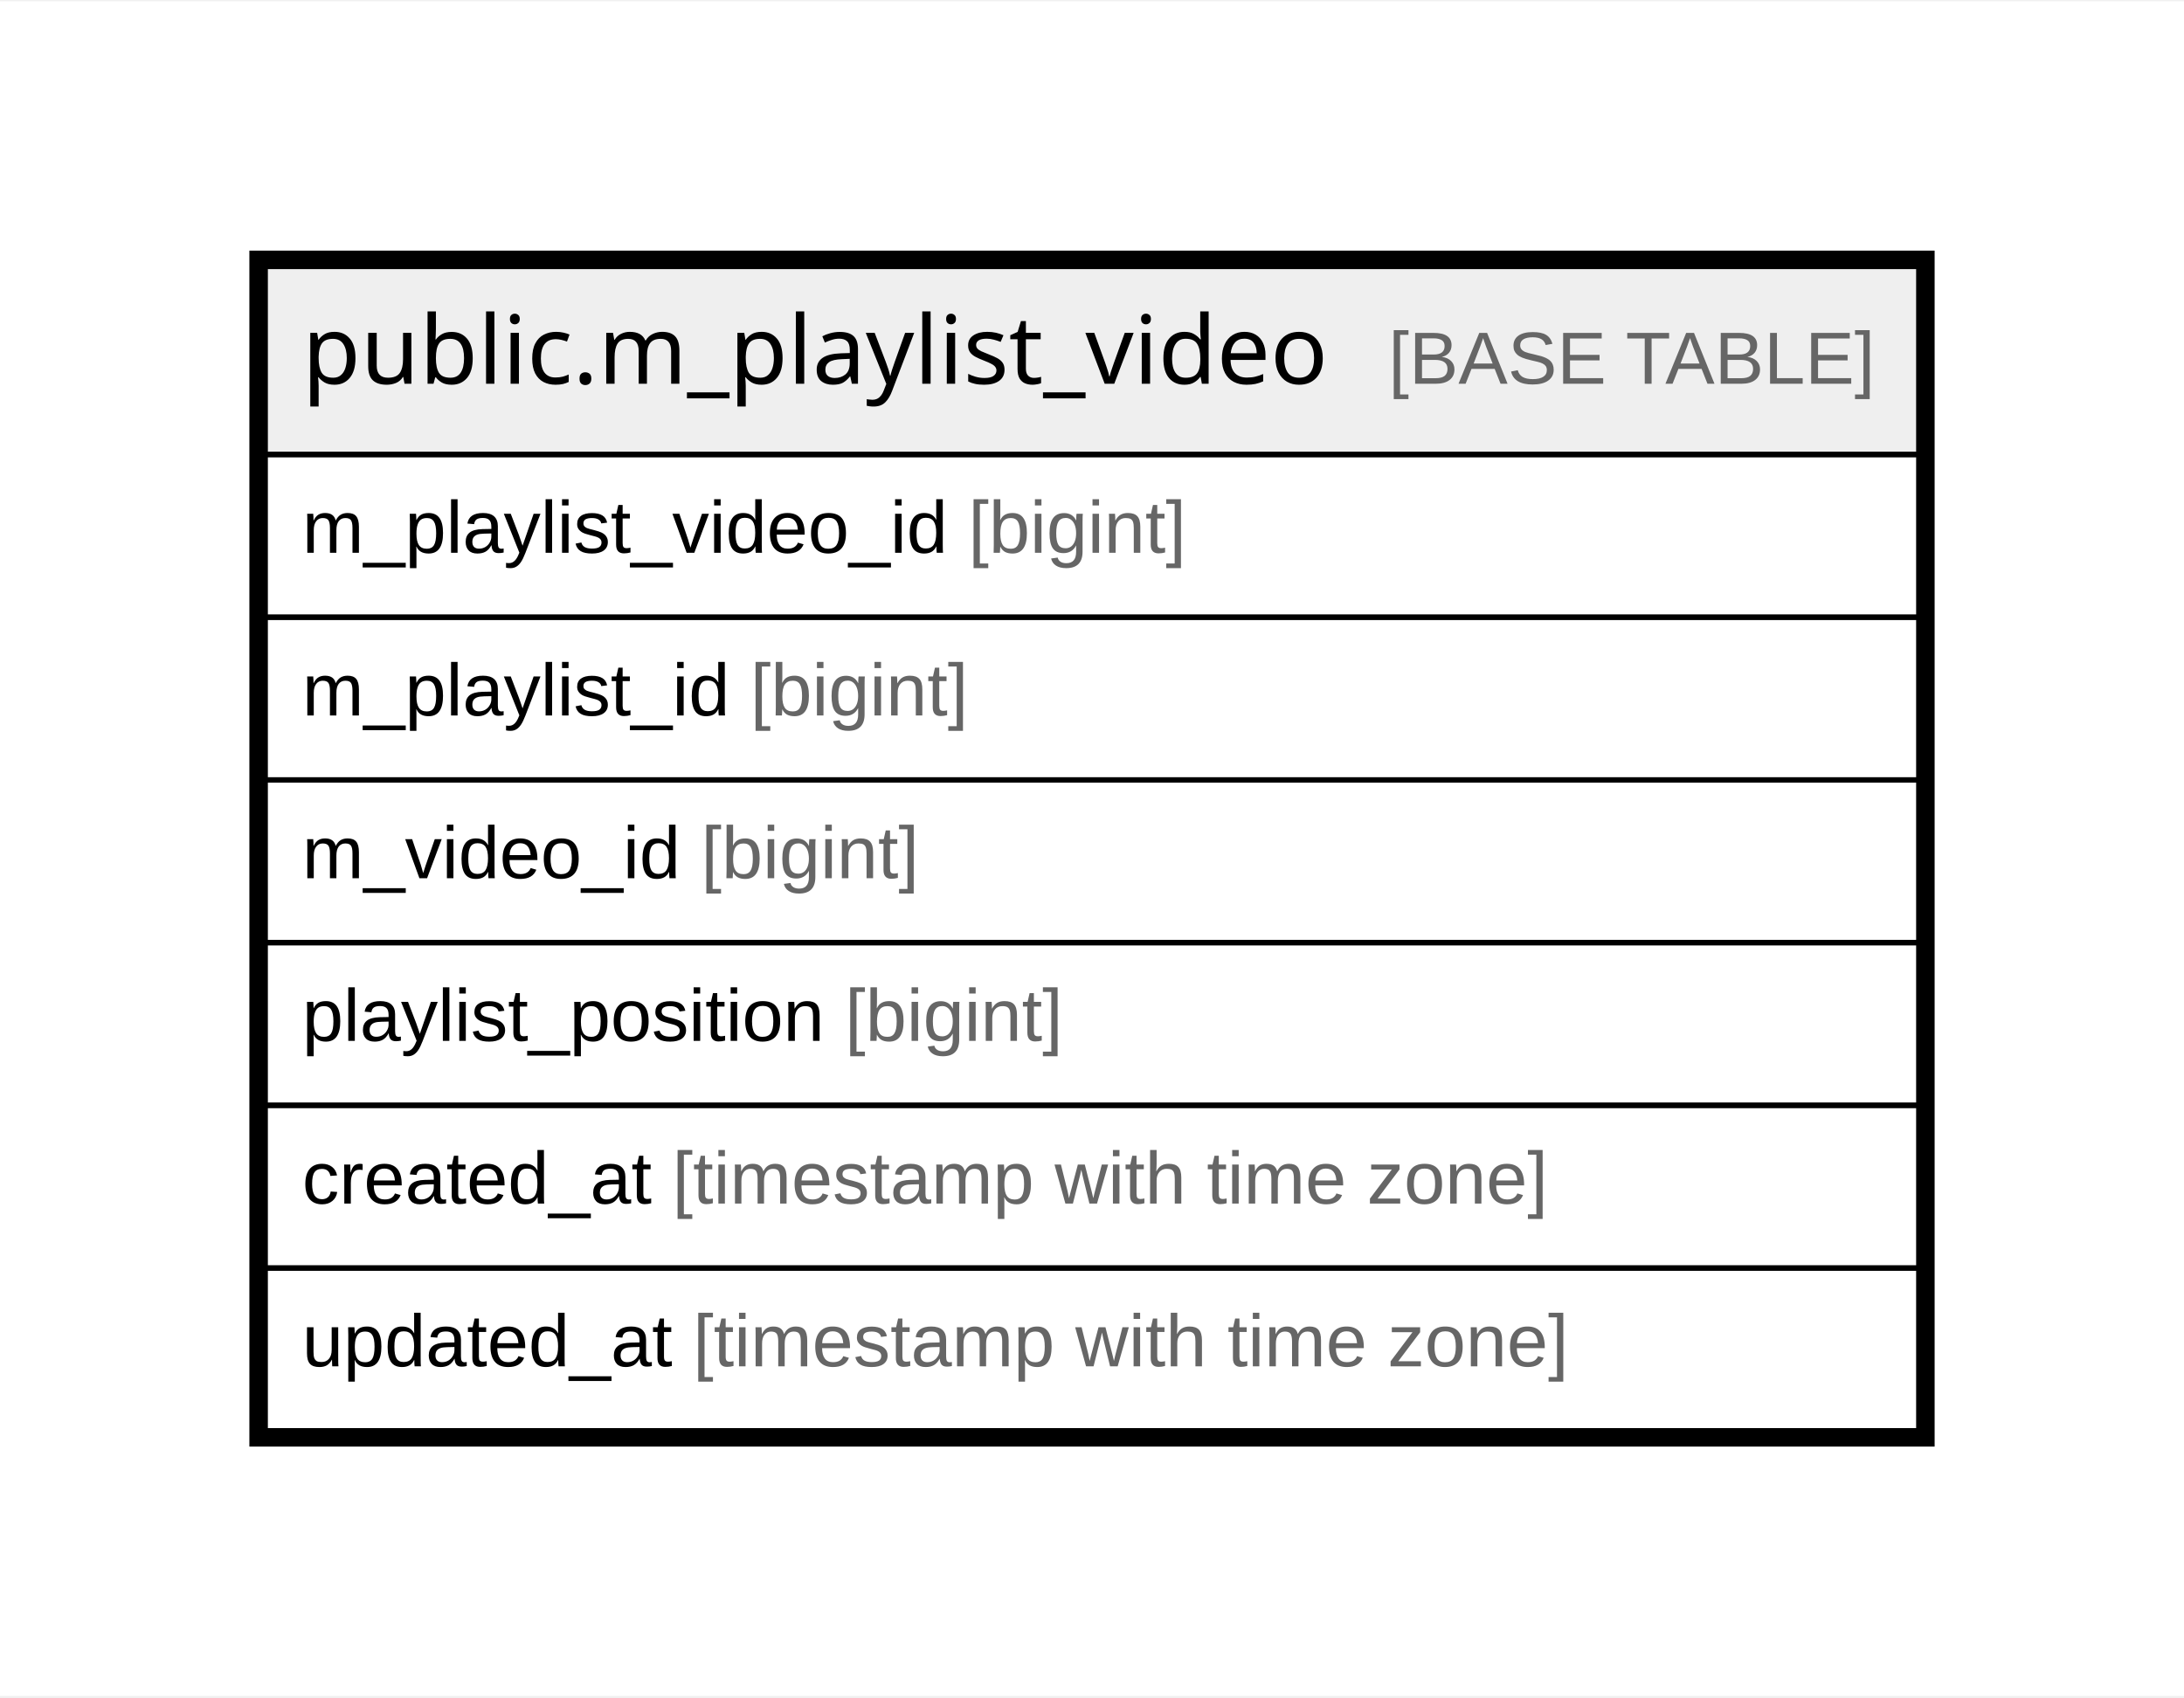
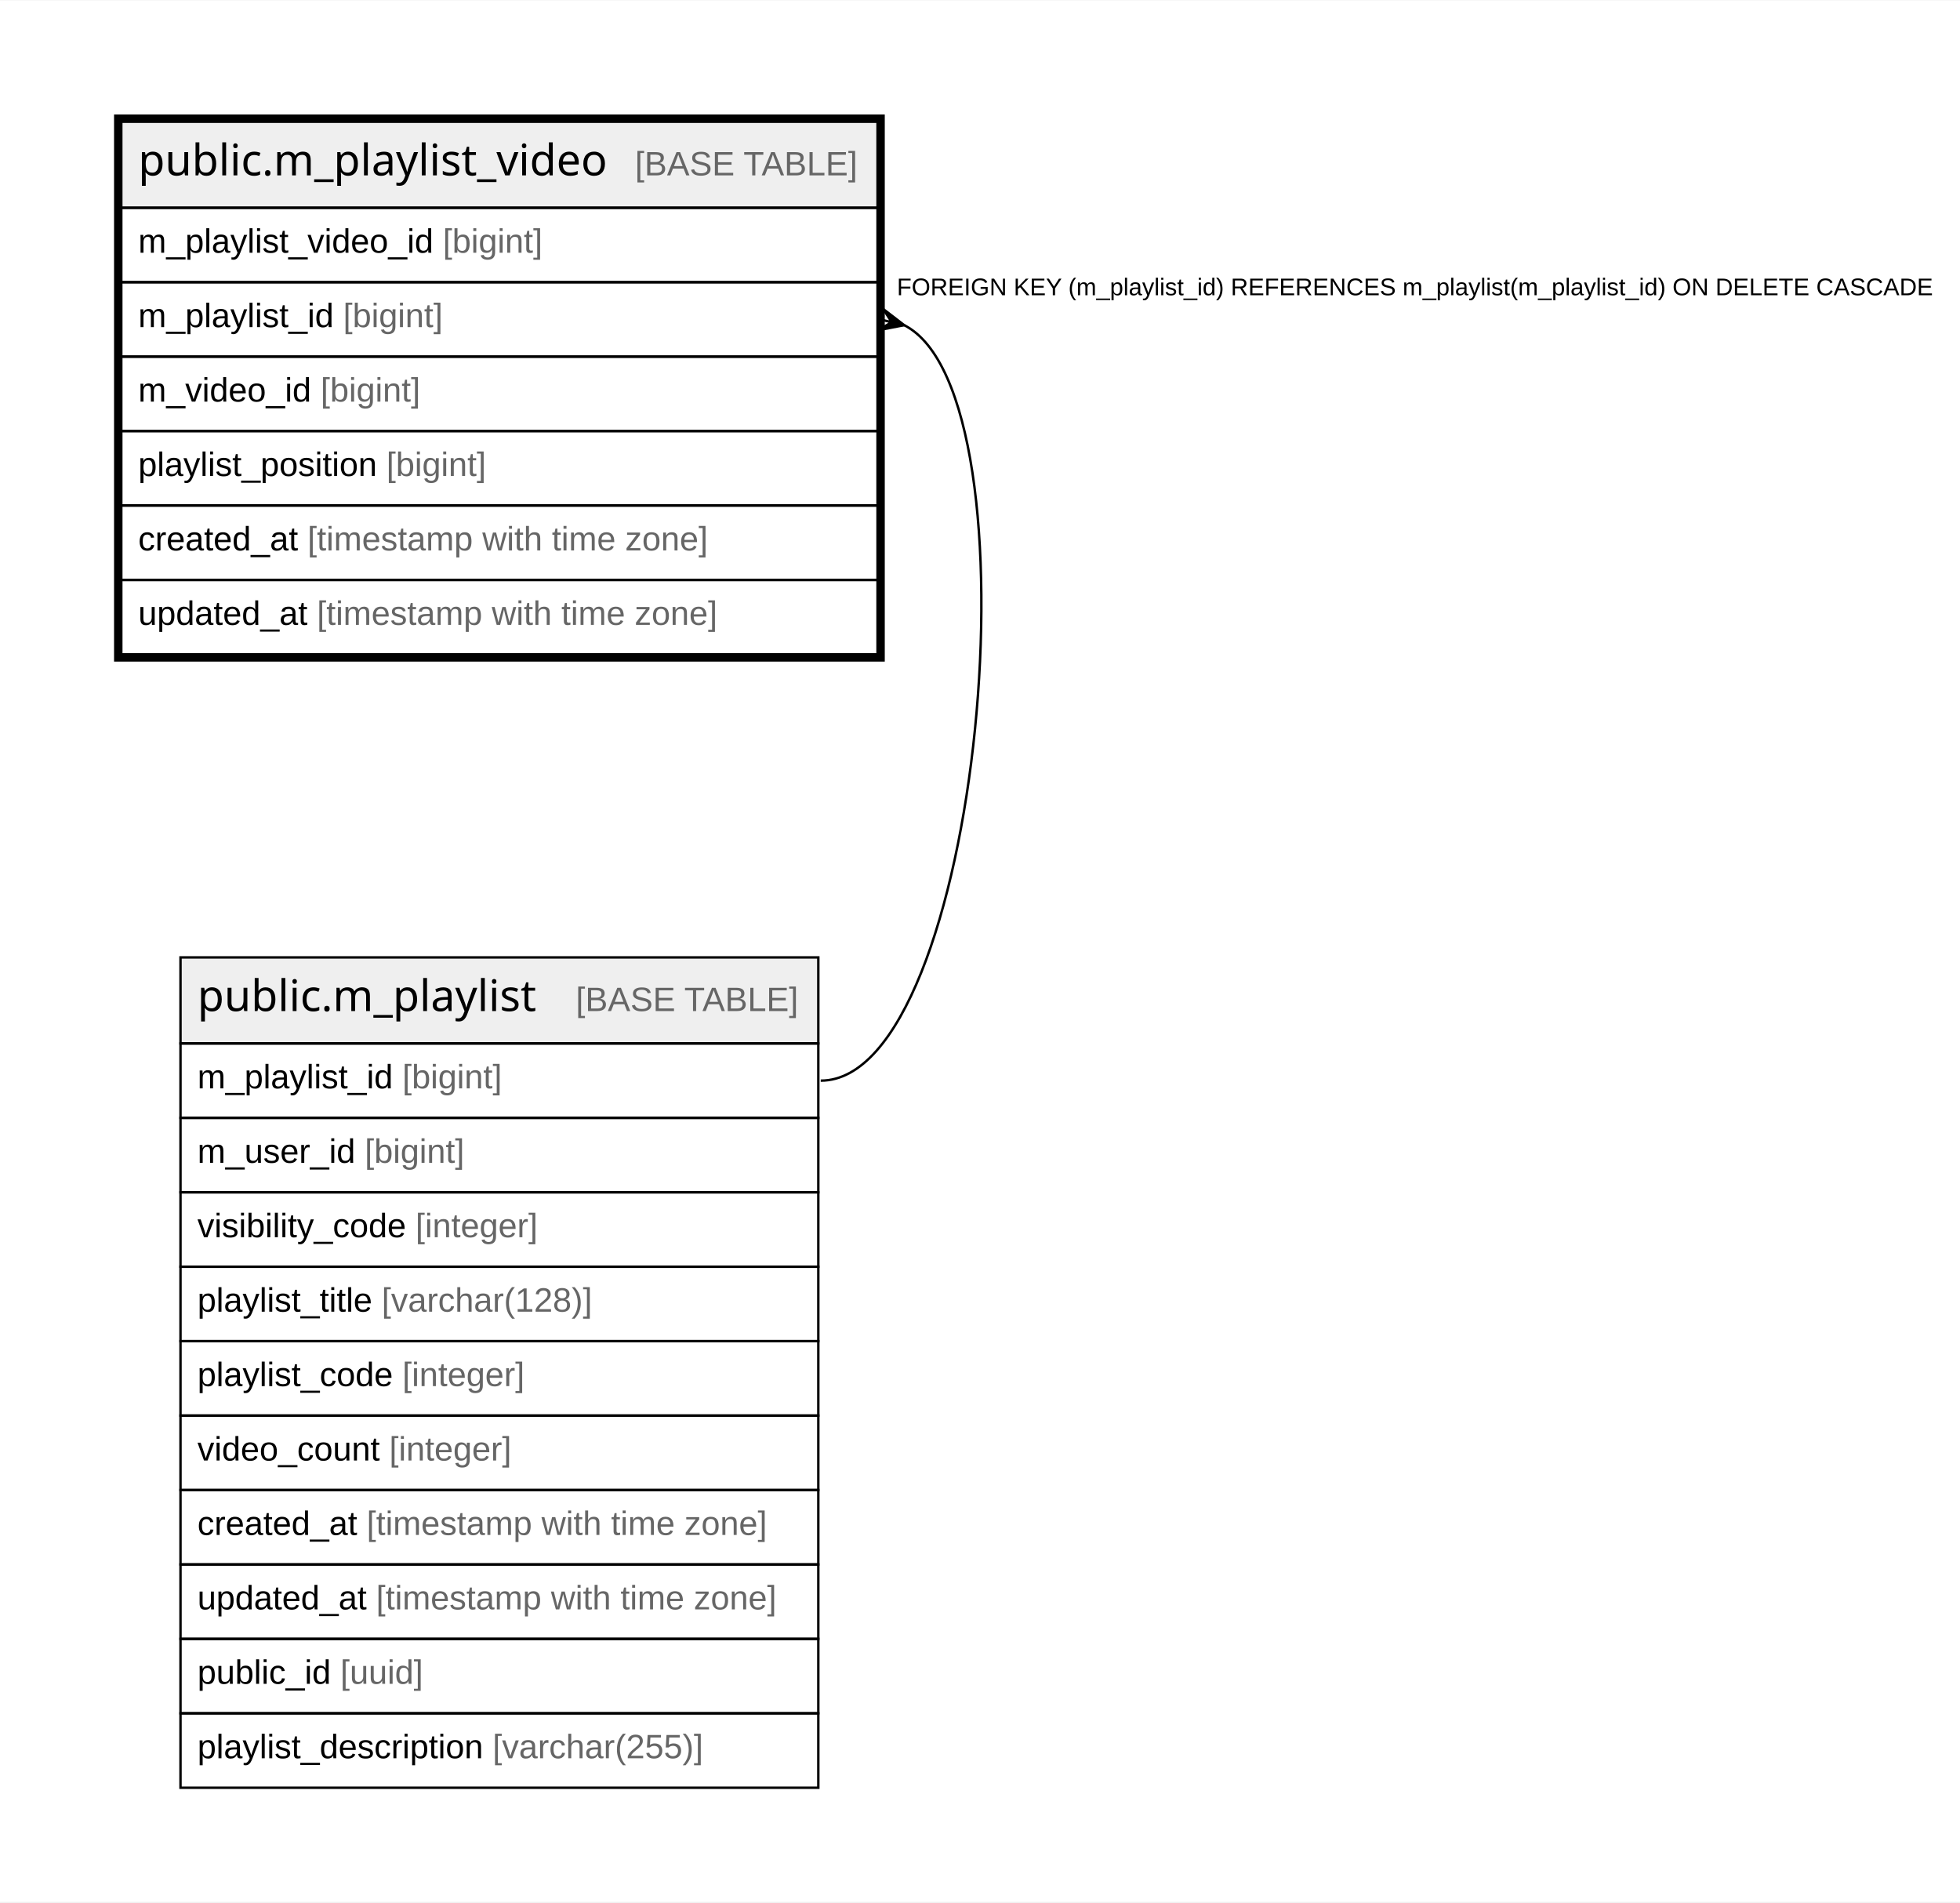
- <svg xmlns="http://www.w3.org/2000/svg" width="413pt" height="321pt" viewBox="0.00 0.00 413.37 320.80">
-   <g id="graph0" class="graph" transform="scale(1 1) rotate(0) translate(4 316.8)">
-     <polygon fill="white" stroke="none" points="-4,4 -4,-316.8 409.37,-316.8 409.37,4 -4,4" />
+ <svg xmlns="http://www.w3.org/2000/svg" width="811pt" height="787pt" viewBox="0.00 0.00 811.16 786.80">
+   <g id="graph0" class="graph" transform="scale(1 1) rotate(0) translate(4 782.8)">
+     <polygon fill="white" stroke="none" points="-4,4 -4,-782.8 807.16,-782.8 807.16,4 -4,4" />
    <g id="node1" class="node">
-       <polygon fill="#efefef" stroke="none" points="46.2,-231 46.2,-266.6 359.17,-266.6 359.17,-231 46.2,-231" />
-       <polygon fill="none" stroke="black" points="46.2,-231 46.2,-266.6 359.17,-266.6 359.17,-231 46.2,-231" />
-       <text text-anchor="start" x="53.2" y="-244.4" font-family="Arial Bold" font-size="18.00">public.m_playlist_video</text>
-       <text text-anchor="start" x="227.68" y="-244.4" font-family="Arial" font-size="14.00">    </text>
-       <text text-anchor="start" x="258.8" y="-244.4" font-family="Arial" font-size="14.00" fill="#666666">[BASE TABLE]</text>
-       <polygon fill="none" stroke="black" points="46.2,-200.2 46.2,-231 359.17,-231 359.17,-200.2 46.2,-200.2" />
-       <text text-anchor="start" x="53.2" y="-212.4" font-family="Arial" font-size="14.00">m_playlist_video_id </text>
-       <text text-anchor="start" x="179.27" y="-212.4" font-family="Arial" font-size="14.00" fill="#666666">[bigint]</text>
-       <polygon fill="none" stroke="black" points="46.2,-169.4 46.2,-200.2 359.17,-200.2 359.17,-169.4 46.2,-169.4" />
-       <text text-anchor="start" x="53.2" y="-181.6" font-family="Arial" font-size="14.00">m_playlist_id </text>
-       <text text-anchor="start" x="138.01" y="-181.6" font-family="Arial" font-size="14.00" fill="#666666">[bigint]</text>
-       <polygon fill="none" stroke="black" points="46.2,-138.6 46.2,-169.4 359.17,-169.4 359.17,-138.6 46.2,-138.6" />
-       <text text-anchor="start" x="53.2" y="-150.8" font-family="Arial" font-size="14.00">m_video_id </text>
-       <text text-anchor="start" x="128.69" y="-150.8" font-family="Arial" font-size="14.00" fill="#666666">[bigint]</text>
-       <polygon fill="none" stroke="black" points="46.2,-107.8 46.2,-138.6 359.17,-138.6 359.17,-107.8 46.2,-107.8" />
-       <text text-anchor="start" x="53.2" y="-120" font-family="Arial" font-size="14.00">playlist_position </text>
-       <text text-anchor="start" x="155.92" y="-120" font-family="Arial" font-size="14.00" fill="#666666">[bigint]</text>
-       <polygon fill="none" stroke="black" points="46.2,-77 46.2,-107.8 359.17,-107.8 359.17,-77 46.2,-77" />
-       <text text-anchor="start" x="53.2" y="-89.2" font-family="Arial" font-size="14.00">created_at </text>
-       <text text-anchor="start" x="123.25" y="-89.2" font-family="Arial" font-size="14.00" fill="#666666">[timestamp with time zone]</text>
-       <polygon fill="none" stroke="black" points="46.2,-46.2 46.2,-77 359.17,-77 359.17,-46.2 46.2,-46.2" />
-       <text text-anchor="start" x="53.2" y="-58.4" font-family="Arial" font-size="14.00">updated_at </text>
-       <text text-anchor="start" x="127.16" y="-58.4" font-family="Arial" font-size="14.00" fill="#666666">[timestamp with time zone]</text>
-       <polygon fill="none" stroke="black" stroke-width="3" points="44.7,-44.7 44.7,-268.1 360.67,-268.1 360.67,-44.7 44.7,-44.7" />
+       <polygon fill="#efefef" stroke="none" points="46.2,-697 46.2,-732.6 359.17,-732.6 359.17,-697 46.2,-697" />
+       <polygon fill="none" stroke="black" points="46.2,-697 46.2,-732.6 359.17,-732.6 359.17,-697 46.2,-697" />
+       <text text-anchor="start" x="53.2" y="-710.4" font-family="Arial Bold" font-size="18.00">public.m_playlist_video</text>
+       <text text-anchor="start" x="227.68" y="-710.4" font-family="Arial" font-size="14.00">    </text>
+       <text text-anchor="start" x="258.8" y="-710.4" font-family="Arial" font-size="14.00" fill="#666666">[BASE TABLE]</text>
+       <polygon fill="none" stroke="black" points="46.2,-666.2 46.2,-697 359.17,-697 359.17,-666.2 46.2,-666.2" />
+       <text text-anchor="start" x="53.2" y="-678.4" font-family="Arial" font-size="14.00">m_playlist_video_id </text>
+       <text text-anchor="start" x="179.27" y="-678.4" font-family="Arial" font-size="14.00" fill="#666666">[bigint]</text>
+       <polygon fill="none" stroke="black" points="46.2,-635.4 46.2,-666.2 359.17,-666.2 359.17,-635.4 46.2,-635.4" />
+       <text text-anchor="start" x="53.2" y="-647.6" font-family="Arial" font-size="14.00">m_playlist_id </text>
+       <text text-anchor="start" x="138.01" y="-647.6" font-family="Arial" font-size="14.00" fill="#666666">[bigint]</text>
+       <polygon fill="none" stroke="black" points="46.2,-604.6 46.2,-635.4 359.17,-635.4 359.17,-604.6 46.2,-604.6" />
+       <text text-anchor="start" x="53.2" y="-616.8" font-family="Arial" font-size="14.00">m_video_id </text>
+       <text text-anchor="start" x="128.69" y="-616.8" font-family="Arial" font-size="14.00" fill="#666666">[bigint]</text>
+       <polygon fill="none" stroke="black" points="46.2,-573.8 46.2,-604.6 359.17,-604.6 359.17,-573.8 46.2,-573.8" />
+       <text text-anchor="start" x="53.2" y="-586" font-family="Arial" font-size="14.00">playlist_position </text>
+       <text text-anchor="start" x="155.92" y="-586" font-family="Arial" font-size="14.00" fill="#666666">[bigint]</text>
+       <polygon fill="none" stroke="black" points="46.2,-543 46.2,-573.8 359.17,-573.8 359.17,-543 46.2,-543" />
+       <text text-anchor="start" x="53.2" y="-555.2" font-family="Arial" font-size="14.00">created_at </text>
+       <text text-anchor="start" x="123.25" y="-555.2" font-family="Arial" font-size="14.00" fill="#666666">[timestamp with time zone]</text>
+       <polygon fill="none" stroke="black" points="46.2,-512.2 46.2,-543 359.17,-543 359.17,-512.2 46.2,-512.2" />
+       <text text-anchor="start" x="53.2" y="-524.4" font-family="Arial" font-size="14.00">updated_at </text>
+       <text text-anchor="start" x="127.16" y="-524.4" font-family="Arial" font-size="14.00" fill="#666666">[timestamp with time zone]</text>
+       <polygon fill="none" stroke="black" stroke-width="3" points="44.7,-510.7 44.7,-734.1 360.67,-734.1 360.67,-510.7 44.7,-510.7" />
+     </g>
+     <g id="node2" class="node">
+       <polygon fill="#efefef" stroke="none" points="70.7,-351.2 70.7,-386.8 334.67,-386.8 334.67,-351.2 70.7,-351.2" />
+       <polygon fill="none" stroke="black" points="70.7,-351.2 70.7,-386.8 334.67,-386.8 334.67,-351.2 70.7,-351.2" />
+       <text text-anchor="start" x="77.7" y="-364.6" font-family="Arial Bold" font-size="18.00">public.m_playlist</text>
+       <text text-anchor="start" x="203.19" y="-364.6" font-family="Arial" font-size="14.00">    </text>
+       <text text-anchor="start" x="234.3" y="-364.6" font-family="Arial" font-size="14.00" fill="#666666">[BASE TABLE]</text>
+       <polygon fill="none" stroke="black" points="70.7,-320.4 70.7,-351.2 334.67,-351.2 334.67,-320.4 70.7,-320.4" />
+       <text text-anchor="start" x="77.7" y="-332.6" font-family="Arial" font-size="14.00">m_playlist_id </text>
+       <text text-anchor="start" x="162.51" y="-332.6" font-family="Arial" font-size="14.00" fill="#666666">[bigint]</text>
+       <polygon fill="none" stroke="black" points="70.7,-289.6 70.7,-320.4 334.67,-320.4 334.67,-289.6 70.7,-289.6" />
+       <text text-anchor="start" x="77.7" y="-301.8" font-family="Arial" font-size="14.00">m_user_id </text>
+       <text text-anchor="start" x="146.95" y="-301.8" font-family="Arial" font-size="14.00" fill="#666666">[bigint]</text>
+       <polygon fill="none" stroke="black" points="70.7,-258.8 70.7,-289.6 334.67,-289.6 334.67,-258.8 70.7,-258.8" />
+       <text text-anchor="start" x="77.7" y="-271" font-family="Arial" font-size="14.00">visibility_code </text>
+       <text text-anchor="start" x="167.96" y="-271" font-family="Arial" font-size="14.00" fill="#666666">[integer]</text>
+       <polygon fill="none" stroke="black" points="70.7,-228 70.7,-258.8 334.67,-258.8 334.67,-228 70.7,-228" />
+       <text text-anchor="start" x="77.7" y="-240.2" font-family="Arial" font-size="14.00">playlist_title </text>
+       <text text-anchor="start" x="153.95" y="-240.2" font-family="Arial" font-size="14.00" fill="#666666">[varchar(128)]</text>
+       <polygon fill="none" stroke="black" points="70.7,-197.2 70.7,-228 334.67,-228 334.67,-197.2 70.7,-197.2" />
+       <text text-anchor="start" x="77.7" y="-209.4" font-family="Arial" font-size="14.00">playlist_code </text>
+       <text text-anchor="start" x="162.52" y="-209.4" font-family="Arial" font-size="14.00" fill="#666666">[integer]</text>
+       <polygon fill="none" stroke="black" points="70.7,-166.4 70.7,-197.2 334.67,-197.2 334.67,-166.4 70.7,-166.4" />
+       <text text-anchor="start" x="77.7" y="-178.6" font-family="Arial" font-size="14.00">video_count </text>
+       <text text-anchor="start" x="157.09" y="-178.6" font-family="Arial" font-size="14.00" fill="#666666">[integer]</text>
+       <polygon fill="none" stroke="black" points="70.7,-135.6 70.7,-166.4 334.67,-166.4 334.67,-135.6 70.7,-135.6" />
+       <text text-anchor="start" x="77.7" y="-147.8" font-family="Arial" font-size="14.00">created_at </text>
+       <text text-anchor="start" x="147.74" y="-147.8" font-family="Arial" font-size="14.00" fill="#666666">[timestamp with time zone]</text>
+       <polygon fill="none" stroke="black" points="70.7,-104.8 70.7,-135.6 334.67,-135.6 334.67,-104.8 70.7,-104.8" />
+       <text text-anchor="start" x="77.7" y="-117" font-family="Arial" font-size="14.00">updated_at </text>
+       <text text-anchor="start" x="151.65" y="-117" font-family="Arial" font-size="14.00" fill="#666666">[timestamp with time zone]</text>
+       <polygon fill="none" stroke="black" points="70.7,-74 70.7,-104.8 334.67,-104.8 334.67,-74 70.7,-74" />
+       <text text-anchor="start" x="77.7" y="-86.2" font-family="Arial" font-size="14.00">public_id </text>
+       <text text-anchor="start" x="136.85" y="-86.2" font-family="Arial" font-size="14.00" fill="#666666">[uuid]</text>
+       <polygon fill="none" stroke="black" points="70.7,-43.2 70.7,-74 334.67,-74 334.67,-43.2 70.7,-43.2" />
+       <text text-anchor="start" x="77.7" y="-55.4" font-family="Arial" font-size="14.00">playlist_description </text>
+       <text text-anchor="start" x="199.87" y="-55.4" font-family="Arial" font-size="14.00" fill="#666666">[varchar(255)]</text>
+     </g>
+     <g id="edge1" class="edge">
+       <path fill="none" stroke="black" d="M370.14,-648.45C427.78,-619.62 402.32,-335.8 335.67,-335.8" />
+       <polygon fill="black" stroke="black" points="370.23,-648.42 359.46,-646.34 365.04,-649.65 360.82,-650.65 360.82,-650.65 360.82,-650.65 365.04,-649.65 361.53,-655.1 370.23,-648.42" />
+       <text text-anchor="start" x="367.17" y="-660.8" font-family="Arial" font-size="10.00">FOREIGN KEY (m_playlist_id) REFERENCES m_playlist(m_playlist_id) ON DELETE CASCADE</text>
    </g>
  </g>
</svg>
